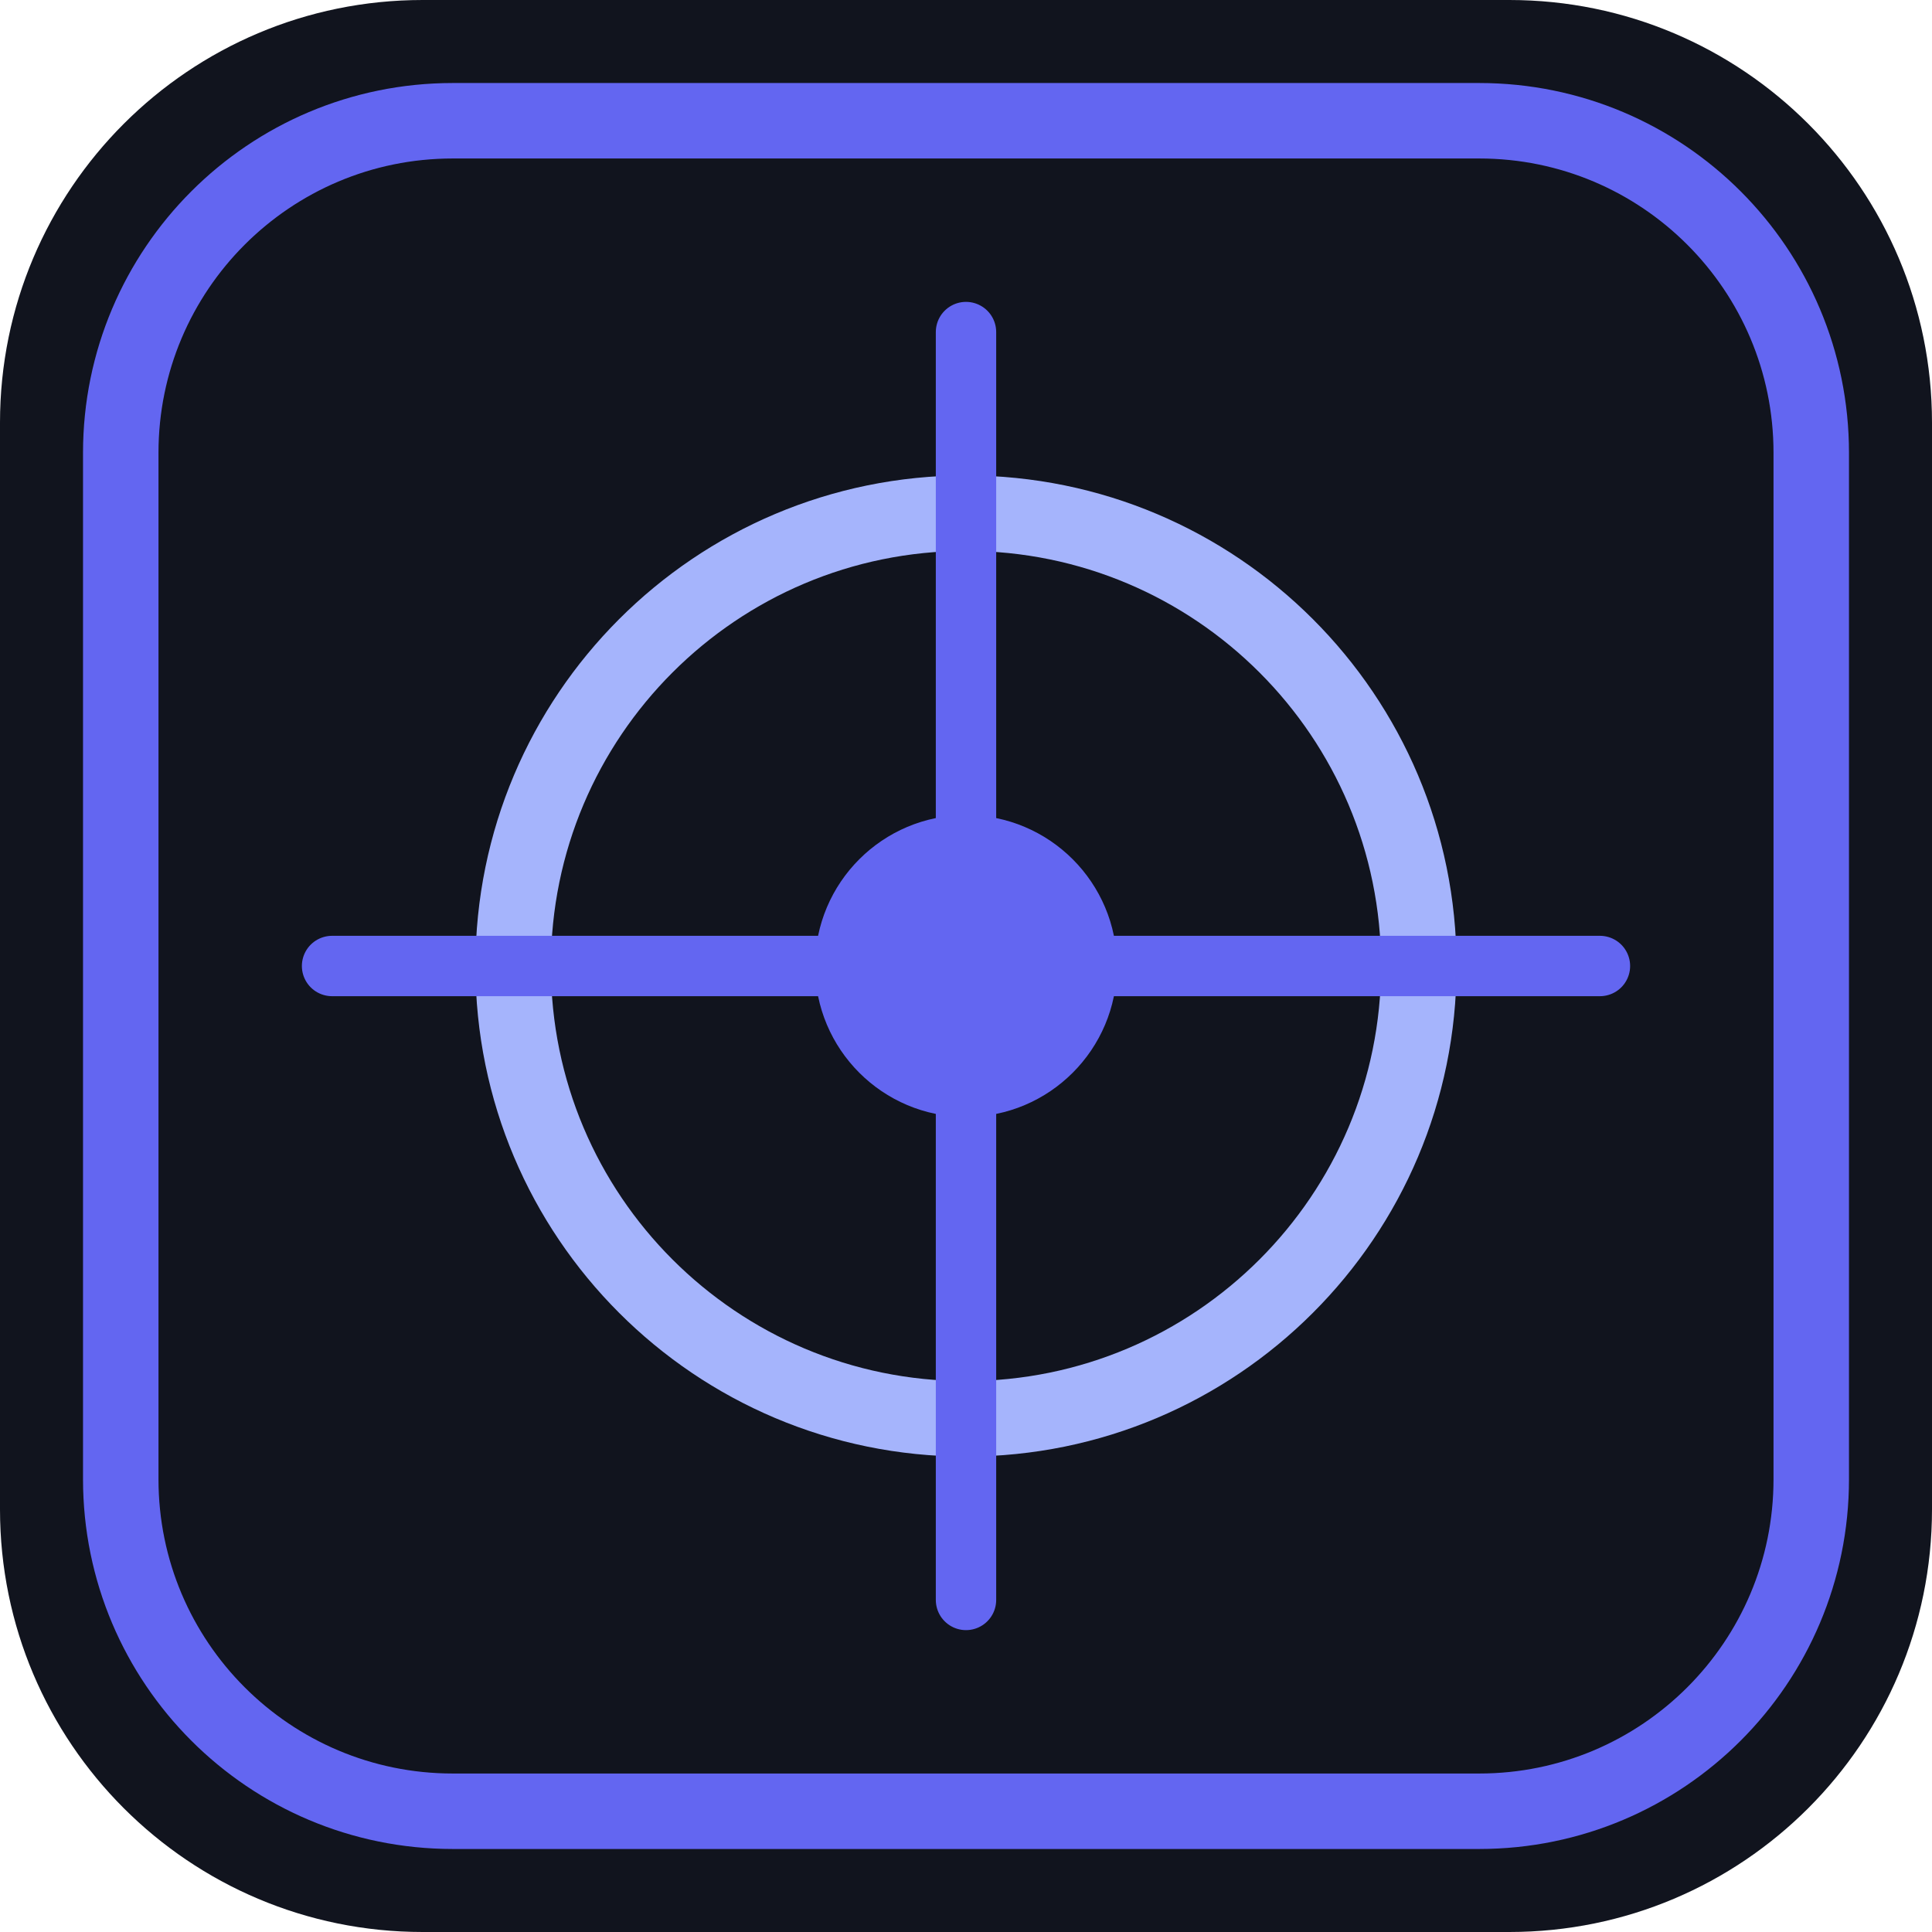
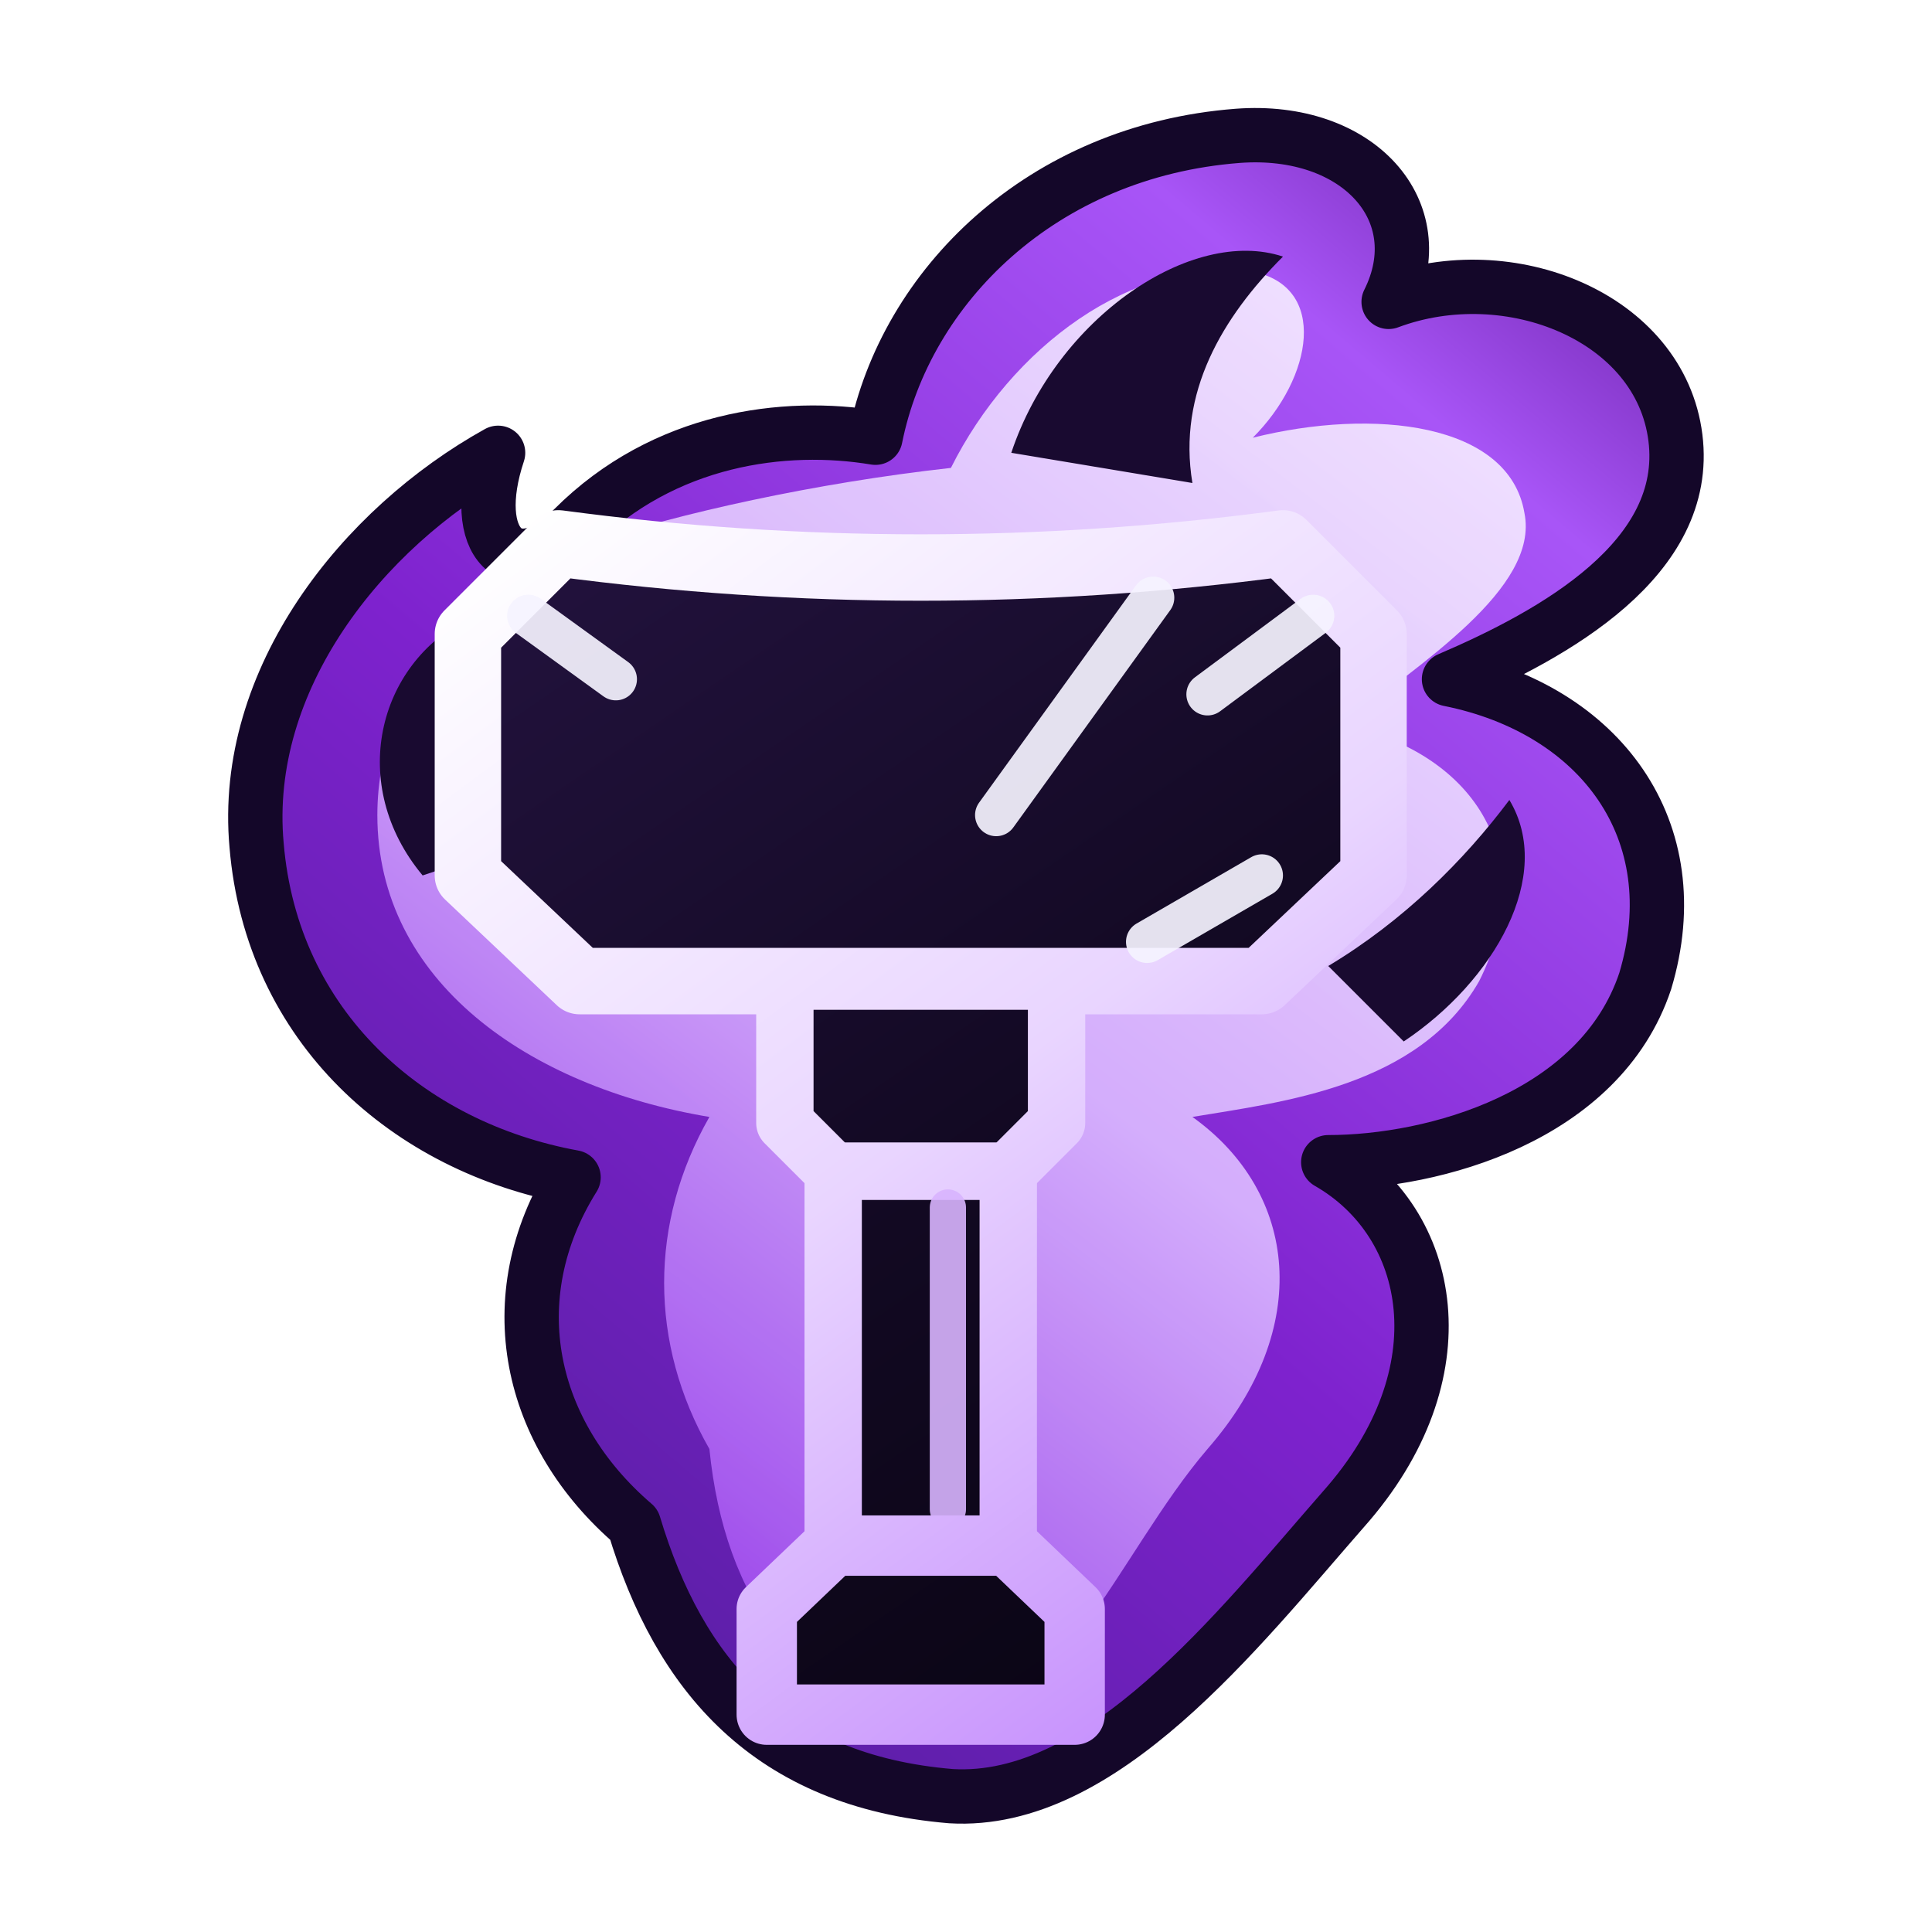
<svg xmlns="http://www.w3.org/2000/svg" viewBox="0 0 64 64" fill="none">
-   <rect width="64" height="64" rx="14" fill="#11141e" />
-   <rect x="4" y="4" width="56" height="56" rx="11" stroke="#6366f1" stroke-width="2.5" />
-   <circle cx="32" cy="32" r="15" stroke="#a5b4fc" stroke-width="2.5" />
-   <path d="M32 11v42M11 32h42" stroke="#6366f1" stroke-width="2" stroke-linecap="round" />
-   <circle cx="32" cy="32" r="5" fill="#6366f1" />
+   <defs>
+     <linearGradient id="cursedFlameOuter" x1="10" y1="58" x2="54" y2="6" gradientUnits="userSpaceOnUse">
+       <stop offset="0%" stop-color="#4c1d95" />
+       <stop offset="45%" stop-color="#7e22ce" />
+       <stop offset="85%" stop-color="#a855f7" />
+       <stop offset="100%" stop-color="#6b21a8" />
+     </linearGradient>
+     <linearGradient id="cursedFlameInner" x1="16" y1="54" x2="48" y2="12" gradientUnits="userSpaceOnUse">
+       <stop offset="0%" stop-color="#9333ea" />
+       <stop offset="50%" stop-color="#d8b4fe" />
+       <stop offset="100%" stop-color="#f3e8ff" />
+     </linearGradient>
+     <linearGradient id="hammerBody" x1="18" y1="18" x2="44" y2="56" gradientUnits="userSpaceOnUse">
+       <stop offset="0%" stop-color="#22123d" />
+       <stop offset="55%" stop-color="#120922" />
+       <stop offset="100%" stop-color="#090412" />
+     </linearGradient>
+     <linearGradient id="hammerEdge" x1="16" y1="18" x2="45" y2="57" gradientUnits="userSpaceOnUse">
+       <stop offset="0%" stop-color="#ffffff" />
+       <stop offset="50%" stop-color="#e9d5ff" />
+       <stop offset="100%" stop-color="#c084fc" />
+     </linearGradient>
+   </defs>
+   <path d="M31.5 59.5        C25.5 59 22.5 55.5 21 50.5        C17.5 47.5 16.5 43 19 39        C13.5 38 9 34 8.5 28        C8 22.5 12 17.5 16.5 15        C15.5 18 17 19.5 19 17.5        C22 14.5 26 14 29 14.5        C30 9.5 34.5 5 41 4.5        C45 4.2 47.5 7 46 10        C50 8.5 55 10.5 55.5 14.5        C56 18.5 51.5 21 48 22.5        C53 23.5 56 27.5 54.5 32.5        C53 37 47.5 38.5 44 38.5        C47.5 40.5 48.5 45.5 44.5 50        C41 54 36.5 59.8 31.5 59.5 Z" fill="url(#cursedFlameOuter)" stroke="#140729" stroke-width="1.8" stroke-linejoin="round" />
+   <path d="M31 57        C26.5 56.5 24 53 23.5 48        C21.5 44.5 21.5 40.5 23.5 37        C17.5 36 12.5 32.5 12.5 27        C12.5 22.5 16 19 19.5 18        C22.5 17 27 16 31.5 15.5        C33.5 11.5 37.5 8.5 41.5 9        C44 9.5 43.5 12.5 41.5 14.5        C45.5 13.5 50 14 50.5 17        C51 19.5 47 22 44.5 24        C49 25 51 28.5 49 32.5        C47 36 42.5 36.5 39.5 37        C43 39.5 43.5 44 40 48        C37 51.5 35 57.3 31 57 Z" fill="url(#cursedFlameInner)" opacity="0.95" />
+   <path d="M33.5 15 C35 10.5 39.5 7.5 42.5 8.5 C40.5 10.5 39 13 39.5 16 Z" fill="#190a30" />
+   <path d="M14 29 C11.5 26 12.5 22 15.5 20.5 C15 23 15.5 25.5 17 28 Z" fill="#190a30" />
+   <path d="M46.5 34.5 C49.5 32.5 51.5 29 50 26.5 C48.5 28.5 46.5 30.5 44 32 Z" fill="#190a30" />
+   <path d="M18.5 18 Q30.5 19.6 42.5 18 L45.5 21 V29 L41.8 32.5 H19.2 L15.5 29 V21 Z" fill="url(#hammerBody)" stroke="url(#hammerEdge)" stroke-width="2.2" stroke-linejoin="round" />
+   <path d="M17.5 20.4 L20.4 22.5 M43.5 20.4 L40 23 M38.2 19.8 L33 27 M41.8 29 L38 31.2" stroke="#f5f3ff" stroke-width="1.4" stroke-linecap="round" opacity="0.92" />
+   <path d="M26 32.5 H35 V37.2 L33.4 38.8 H27.6 L26 37.2 Z" fill="url(#hammerBody)" stroke="url(#hammerEdge)" stroke-width="1.9" stroke-linejoin="round" />
+   <path d="M27.6 38.8 H33.4 V51.2 H27.6 Z" fill="url(#hammerBody)" stroke="url(#hammerEdge)" stroke-width="1.9" stroke-linejoin="round" />
+   <path d="M31.4 40 V50" stroke="#d8b4fe" stroke-width="1.2" stroke-linecap="round" opacity="0.9" />
+   <path d="M27.6 51.2 H33.4 L35.6 53.3 V56.8 H25.4 V53.3 Z" fill="url(#hammerBody)" stroke="url(#hammerEdge)" stroke-width="2" stroke-linejoin="round" />
</svg>
